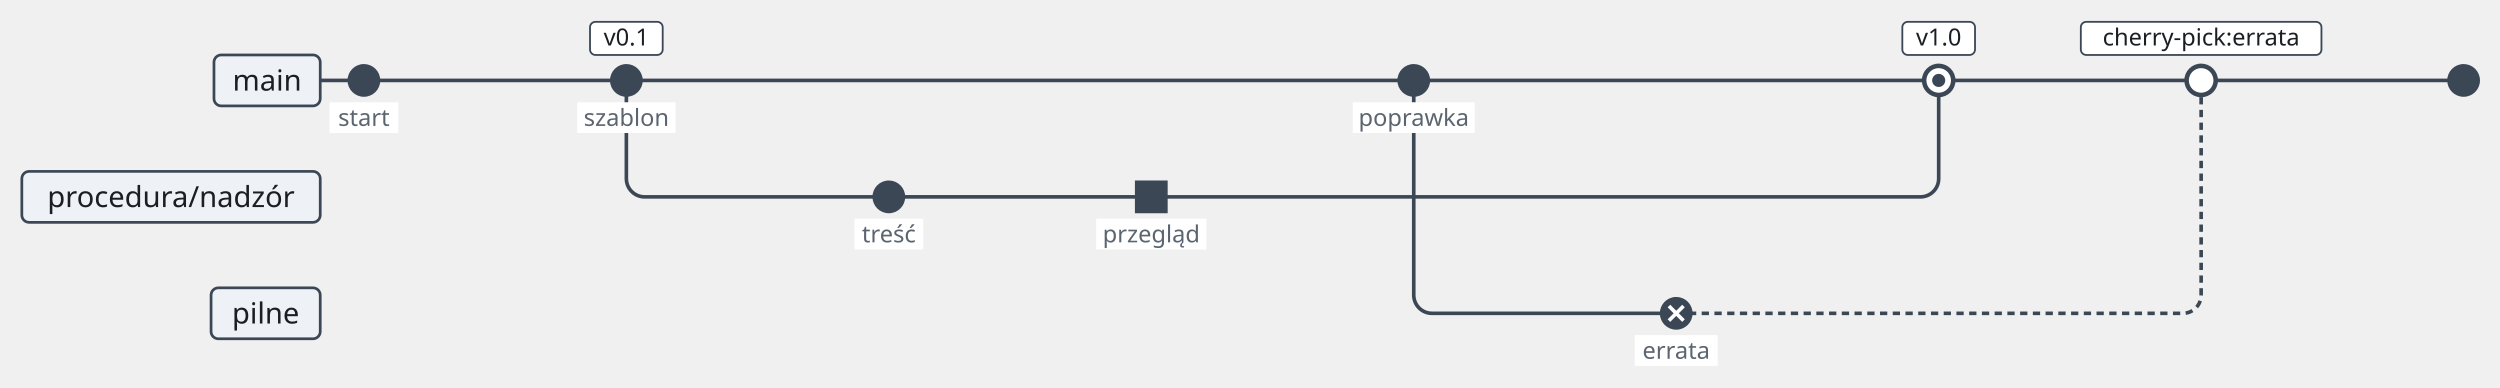
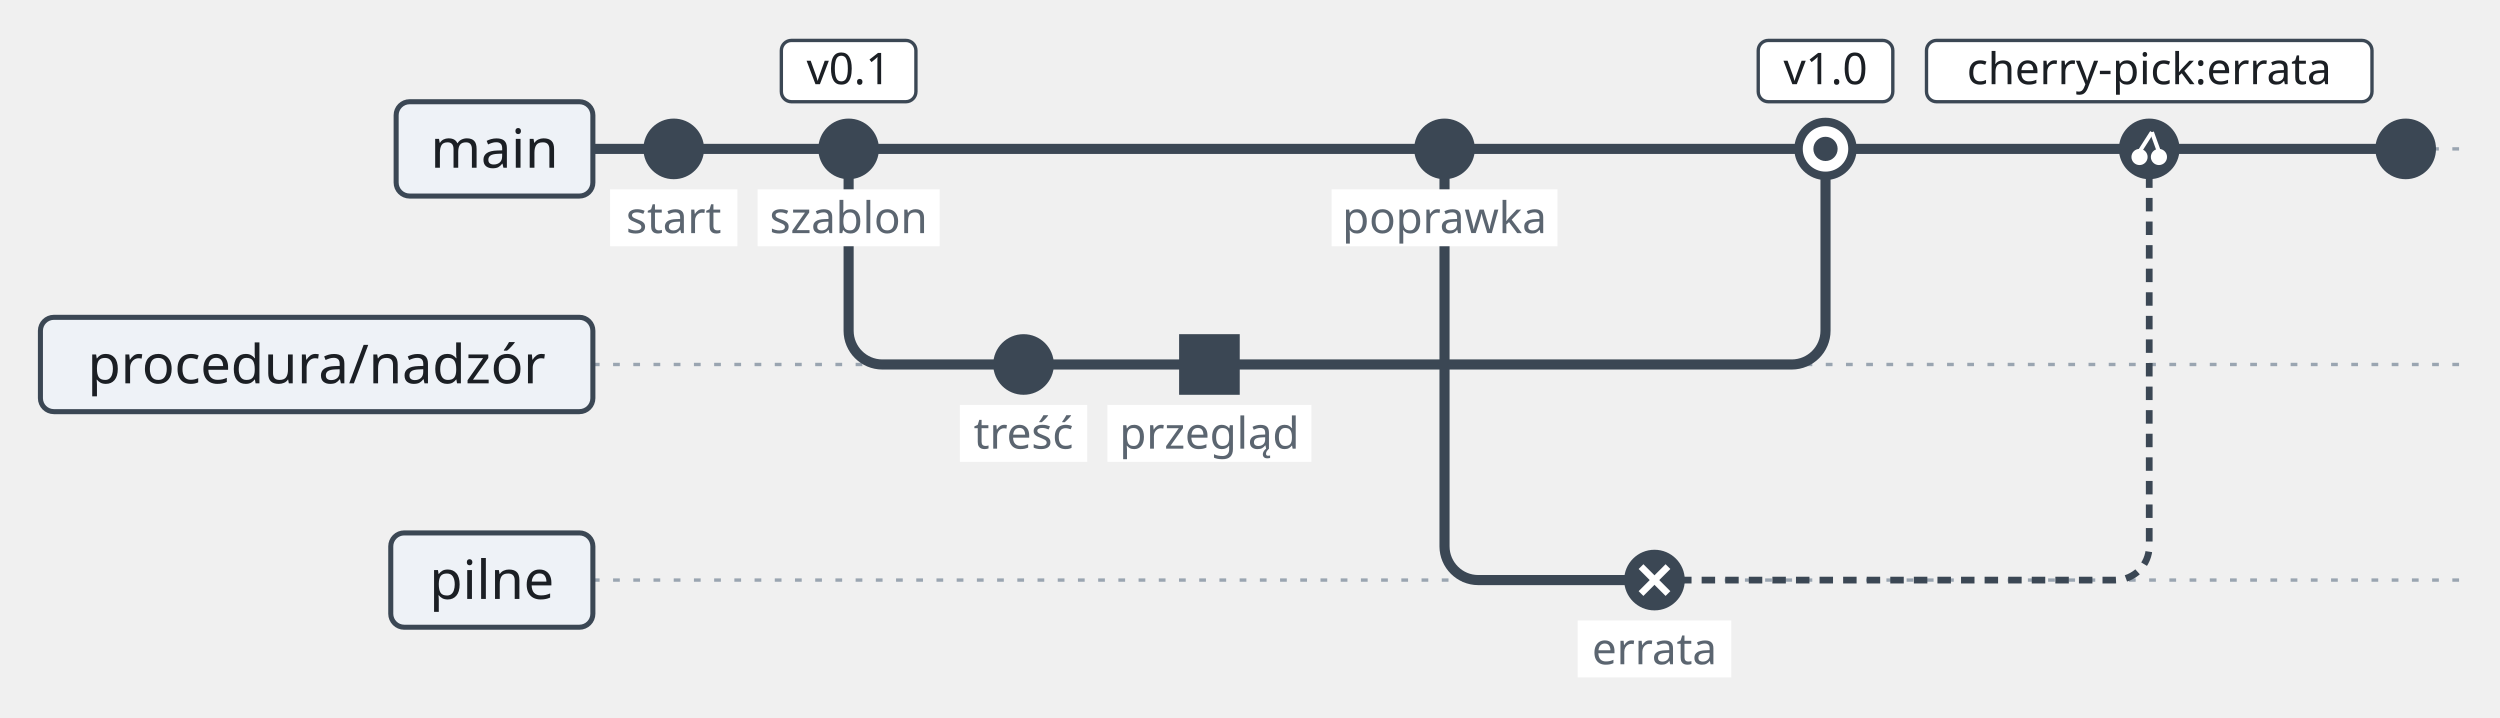
- <svg xmlns="http://www.w3.org/2000/svg" version="1.1" width="1374" height="213.1" viewBox="-12 -16.2 1374 213.1" role="img" font-family="Recursive, sans-serif" font-size="16">
-   <line class="git-lane" x1="164" y1="28" x2="1342" y2="28" fill="none" stroke="#3b4754" stroke-width="2" />
-   <line class="git-lane" x1="476.5" y1="92" x2="620.75" y2="92" fill="none" stroke="#3b4754" stroke-width="2" />
-   <line class="git-lane" x1="909.25" y1="156" x2="909.25" y2="156" fill="none" stroke="#3b4754" stroke-width="2" />
-   <path class="git-fork" d="M332.25 28 L332.25 82 C332.25 87.5 336.75 92 342.25 92 L476.5 92" fill="none" stroke="#3b4754" stroke-width="2" />
-   <path class="git-fork" d="M765 28 L765 146 C765 151.5 769.5 156 775 156 L909.25 156" fill="none" stroke="#3b4754" stroke-width="2" />
-   <path class="git-merge" d="M620.75 92 L1043.5 92 C1049 92 1053.5 87.5 1053.5 82 L1053.5 28" fill="none" stroke="#3b4754" stroke-width="2" />
-   <path class="git-pick" d="M909.25 156 L1187.75 156 C1193.25 156 1197.75 151.5 1197.75 146 L1197.75 28" fill="none" stroke="#3b4754" stroke-width="2" stroke-dasharray="4 3" />
+ <svg xmlns="http://www.w3.org/2000/svg" version="1.1" width="742.15" height="213.1" viewBox="-12 -16.2 742.15 213.1" role="img" font-family="Recursive, sans-serif" font-size="16">
+   <line class="git-guide" x1="164" y1="28" x2="718.15" y2="28" fill="none" stroke="#9aa5b1" stroke-width="1" stroke-dasharray="2 4" />
+   <line class="git-guide" x1="164" y1="92" x2="718.15" y2="92" fill="none" stroke="#9aa5b1" stroke-width="1" stroke-dasharray="2 4" />
+   <line class="git-guide" x1="164" y1="156" x2="718.15" y2="156" fill="none" stroke="#9aa5b1" stroke-width="1" stroke-dasharray="2 4" />
+   <line class="git-lane" x1="164" y1="28" x2="702.15" y2="28" fill="none" stroke="#3b4754" stroke-width="3" />
+   <line class="git-lane" x1="291.85" y1="92" x2="347.03" y2="92" fill="none" stroke="#3b4754" stroke-width="3" />
+   <line class="git-lane" x1="479.15" y1="156" x2="479.15" y2="156" fill="none" stroke="#3b4754" stroke-width="3" />
+   <path class="git-fork" d="M239.92 28 L239.92 82 C239.92 87.5 244.42 92 249.92 92 L291.85 92" fill="none" stroke="#3b4754" stroke-width="3" />
+   <path class="git-fork" d="M416.82 28 L416.82 146 C416.82 151.5 421.32 156 426.82 156 L479.15 156" fill="none" stroke="#3b4754" stroke-width="3" />
+   <path class="git-merge" d="M347.03 92 L519.92 92 C525.42 92 529.92 87.5 529.92 82 L529.92 28" fill="none" stroke="#3b4754" stroke-width="3" />
+   <path class="git-pick" d="M479.15 156 L616.02 156 C621.52 156 626.02 151.5 626.02 146 L626.02 28" fill="none" stroke="#3b4754" stroke-width="2" stroke-dasharray="4 3" />
  <rect class="git-branch" x="105.6" y="14" width="58.4" height="28" rx="4" fill="#eef2f7" stroke="#3b4754" stroke-width="1.5" />
  <rect class="git-branch" x="0" y="78" width="164" height="28" rx="4" fill="#eef2f7" stroke="#3b4754" stroke-width="1.5" />
  <rect class="git-branch" x="104" y="142" width="60" height="28" rx="4" fill="#eef2f7" stroke="#3b4754" stroke-width="1.5" />
  <circle class="git-commit" cx="188" cy="28" r="8" fill="#3b4754" stroke="#3b4754" stroke-width="2" />
-   <circle class="git-commit" cx="332.25" cy="28" r="8" fill="#3b4754" stroke="#3b4754" stroke-width="2" />
-   <rect class="git-tag" x="312.27" y="-4.2" width="39.95" height="18.2" rx="3" fill="#ffffff" stroke="#3b4754" stroke-width="1" />
-   <circle class="git-commit" cx="476.5" cy="92" r="8" fill="#3b4754" stroke="#3b4754" stroke-width="2" />
-   <rect class="git-commit" x="612.75" y="84" width="16" height="16" fill="#3b4754" stroke="#3b4754" stroke-width="2" />
-   <circle class="git-commit" cx="765" cy="28" r="8" fill="#3b4754" stroke="#3b4754" stroke-width="2" />
-   <circle class="git-commit" cx="909.25" cy="156" r="8" fill="#3b4754" stroke="#3b4754" stroke-width="2" />
-   <circle class="git-commit" cx="1053.5" cy="28" r="8" fill="#ffffff" stroke="#3b4754" stroke-width="2.5" />
-   <circle class="git-commit-detail" cx="1053.5" cy="28" r="3.6" fill="#3b4754" />
-   <rect class="git-tag" x="1033.52" y="-4.2" width="39.95" height="18.2" rx="3" fill="#ffffff" stroke="#3b4754" stroke-width="1" />
-   <circle class="git-commit" cx="1197.75" cy="28" r="8" fill="#ffffff" stroke="#3b4754" stroke-width="2.5" />
-   <rect class="git-tag" x="1131.62" y="-4.2" width="132.25" height="18.2" rx="3" fill="#ffffff" stroke="#3b4754" stroke-width="1" />
-   <circle class="git-commit" cx="1342" cy="28" r="8" fill="#3b4754" stroke="#3b4754" stroke-width="2" />
+   <circle class="git-commit" cx="239.92" cy="28" r="8" fill="#3b4754" stroke="#3b4754" stroke-width="2" />
+   <rect class="git-tag" x="219.95" y="-4.2" width="39.95" height="18.2" rx="3" fill="#ffffff" stroke="#3b4754" stroke-width="1" />
+   <circle class="git-commit" cx="291.85" cy="92" r="8" fill="#3b4754" stroke="#3b4754" stroke-width="2" />
+   <rect class="git-commit" x="339.03" y="84" width="16" height="16" fill="#3b4754" stroke="#3b4754" stroke-width="2" />
+   <circle class="git-commit" cx="416.82" cy="28" r="8" fill="#3b4754" stroke="#3b4754" stroke-width="2" />
+   <circle class="git-commit" cx="479.15" cy="156" r="8" fill="#3b4754" stroke="#3b4754" stroke-width="2" />
+   <circle class="git-commit" cx="529.92" cy="28" r="8" fill="#ffffff" stroke="#3b4754" stroke-width="2.5" />
+   <circle class="git-commit-detail" cx="529.92" cy="28" r="3.6" fill="#3b4754" />
+   <rect class="git-tag" x="509.95" y="-4.2" width="39.95" height="18.2" rx="3" fill="#ffffff" stroke="#3b4754" stroke-width="1" />
+   <circle class="git-commit" cx="626.02" cy="28" r="8" fill="#3b4754" stroke="#3b4754" stroke-width="2" />
+   <rect class="git-tag" x="559.9" y="-4.2" width="132.25" height="18.2" rx="3" fill="#ffffff" stroke="#3b4754" stroke-width="1" />
+   <circle class="git-commit" cx="702.15" cy="28" r="8" fill="#3b4754" stroke="#3b4754" stroke-width="2" />
  <text class="git-branch-label" x="134.8" y="33.6" text-anchor="middle" fill="#1b1f24">main</text>
  <text class="git-branch-label" x="82" y="97.6" text-anchor="middle" fill="#1b1f24">procedura/nadzór</text>
  <text class="git-branch-label" x="134" y="161.6" text-anchor="middle" fill="#1b1f24">pilne</text>
  <rect class="git-commit-id-background" x="169.1" y="40" width="37.8" height="16.9" fill="#ffffff" />
  <text class="git-commit-id" x="188" y="53" text-anchor="middle" font-size="13" fill="#5b6570">start</text>
-   <rect class="git-commit-id-background" x="305.22" y="40" width="54.05" height="16.9" fill="#ffffff" />
-   <text class="git-commit-id" x="332.25" y="53" text-anchor="middle" font-size="13" fill="#5b6570">szablon</text>
-   <text class="git-tag-label" x="332.25" y="8.8" text-anchor="middle" font-size="13" fill="#1b1f24">v0.1</text>
-   <rect class="git-commit-id-background" x="457.6" y="104" width="37.8" height="16.9" fill="#ffffff" />
-   <text class="git-commit-id" x="476.5" y="117" text-anchor="middle" font-size="13" fill="#5b6570">treść</text>
-   <rect class="git-commit-id-background" x="590.47" y="104" width="60.55" height="16.9" fill="#ffffff" />
-   <text class="git-commit-id" x="620.75" y="117" text-anchor="middle" font-size="13" fill="#5b6570">przegląd</text>
-   <rect class="git-commit-id-background" x="731.47" y="40" width="67.05" height="16.9" fill="#ffffff" />
-   <text class="git-commit-id" x="765" y="53" text-anchor="middle" font-size="13" fill="#5b6570">poprawka</text>
-   <line class="git-commit-detail" x1="905.25" y1="160" x2="913.25" y2="152" fill="none" stroke="#ffffff" stroke-width="2" />
-   <line class="git-commit-detail" x1="905.25" y1="152" x2="913.25" y2="160" fill="none" stroke="#ffffff" stroke-width="2" />
-   <rect class="git-commit-id-background" x="886.45" y="168" width="45.6" height="16.9" fill="#ffffff" />
-   <text class="git-commit-id" x="909.25" y="181" text-anchor="middle" font-size="13" fill="#5b6570">errata</text>
-   <text class="git-tag-label" x="1053.5" y="8.8" text-anchor="middle" font-size="13" fill="#1b1f24">v1.0</text>
-   <text class="git-tag-label" x="1197.75" y="8.8" text-anchor="middle" font-size="13" fill="#1b1f24">cherry-pick:errata</text>
+   <rect class="git-commit-id-background" x="212.9" y="40" width="54.05" height="16.9" fill="#ffffff" />
+   <text class="git-commit-id" x="239.92" y="53" text-anchor="middle" font-size="13" fill="#5b6570">szablon</text>
+   <text class="git-tag-label" x="239.92" y="8.8" text-anchor="middle" font-size="13" fill="#1b1f24">v0.1</text>
+   <rect class="git-commit-id-background" x="272.95" y="104" width="37.8" height="16.9" fill="#ffffff" />
+   <text class="git-commit-id" x="291.85" y="117" text-anchor="middle" font-size="13" fill="#5b6570">treść</text>
+   <rect class="git-commit-id-background" x="316.75" y="104" width="60.55" height="16.9" fill="#ffffff" />
+   <text class="git-commit-id" x="347.03" y="117" text-anchor="middle" font-size="13" fill="#5b6570">przegląd</text>
+   <rect class="git-commit-id-background" x="383.3" y="40" width="67.05" height="16.9" fill="#ffffff" />
+   <text class="git-commit-id" x="416.82" y="53" text-anchor="middle" font-size="13" fill="#5b6570">poprawka</text>
+   <line class="git-commit-detail" x1="475.15" y1="160" x2="483.15" y2="152" fill="none" stroke="#ffffff" stroke-width="2" />
+   <line class="git-commit-detail" x1="475.15" y1="152" x2="483.15" y2="160" fill="none" stroke="#ffffff" stroke-width="2" />
+   <rect class="git-commit-id-background" x="456.35" y="168" width="45.6" height="16.9" fill="#ffffff" />
+   <text class="git-commit-id" x="479.15" y="181" text-anchor="middle" font-size="13" fill="#5b6570">errata</text>
+   <text class="git-tag-label" x="529.92" y="8.8" text-anchor="middle" font-size="13" fill="#1b1f24">v1.0</text>
+   <line class="git-commit-detail" x1="626.82" y1="23.04" x2="623.14" y2="28.8" fill="none" stroke="#ffffff" stroke-width="1.2" />
+   <circle class="git-commit-detail" cx="623.14" cy="30.4" r="2.4" fill="#ffffff" />
+   <line class="git-commit-detail" x1="626.82" y1="23.04" x2="628.9" y2="28.8" fill="none" stroke="#ffffff" stroke-width="1.2" />
+   <circle class="git-commit-detail" cx="628.9" cy="30.4" r="2.4" fill="#ffffff" />
+   <text class="git-tag-label" x="626.02" y="8.8" text-anchor="middle" font-size="13" fill="#1b1f24">cherry-pick:errata</text>
</svg>
